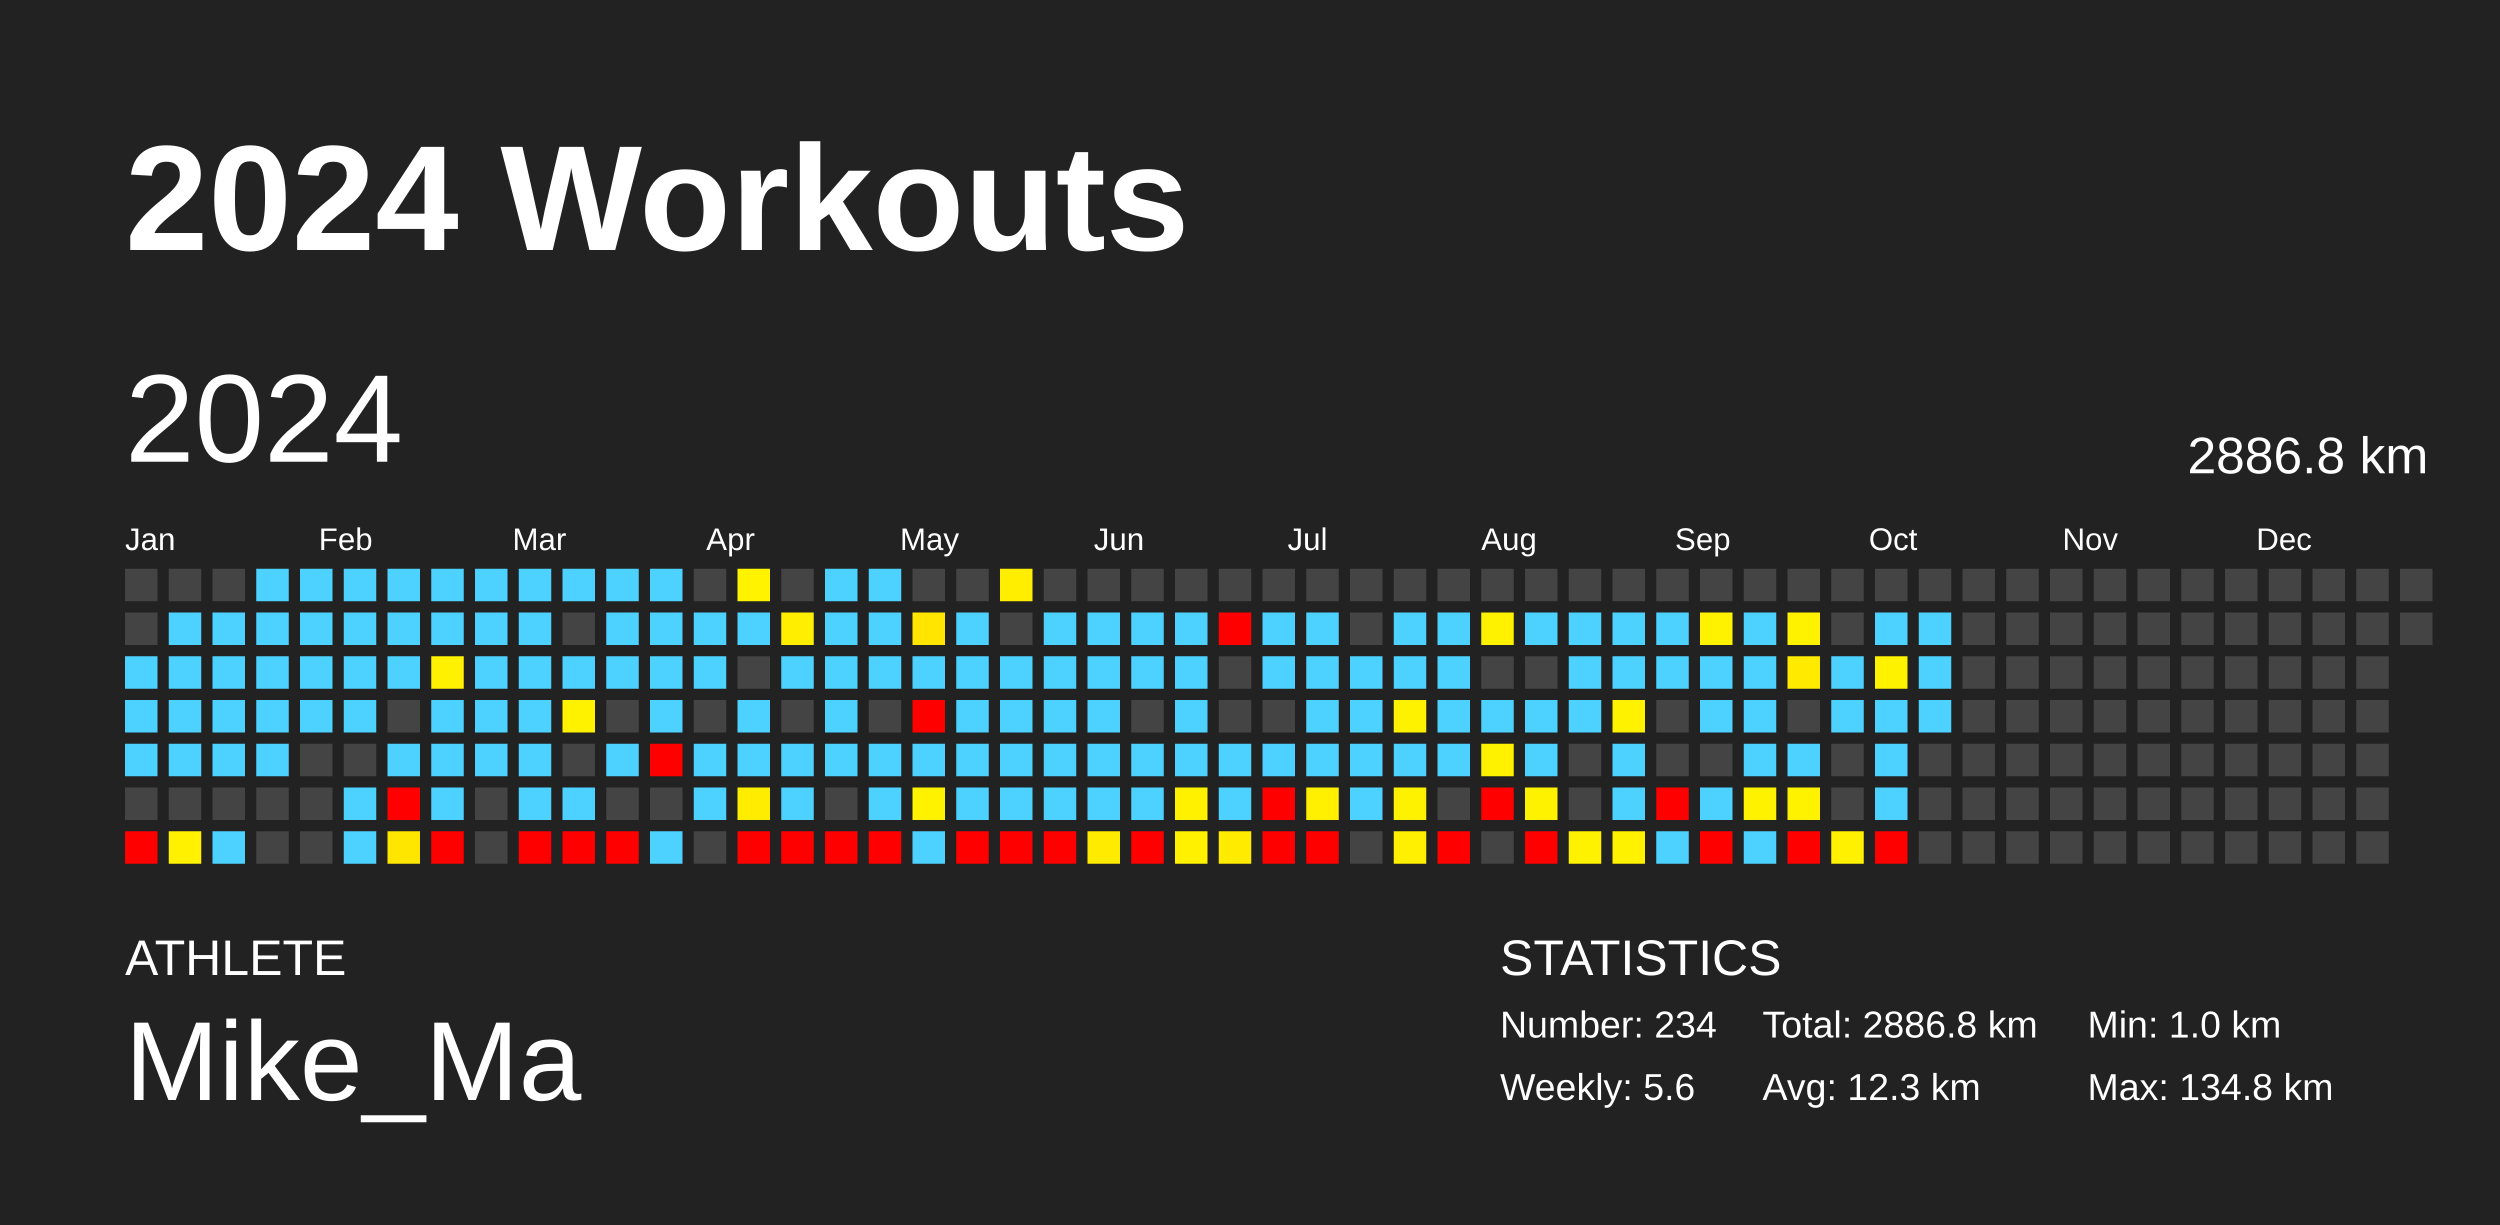
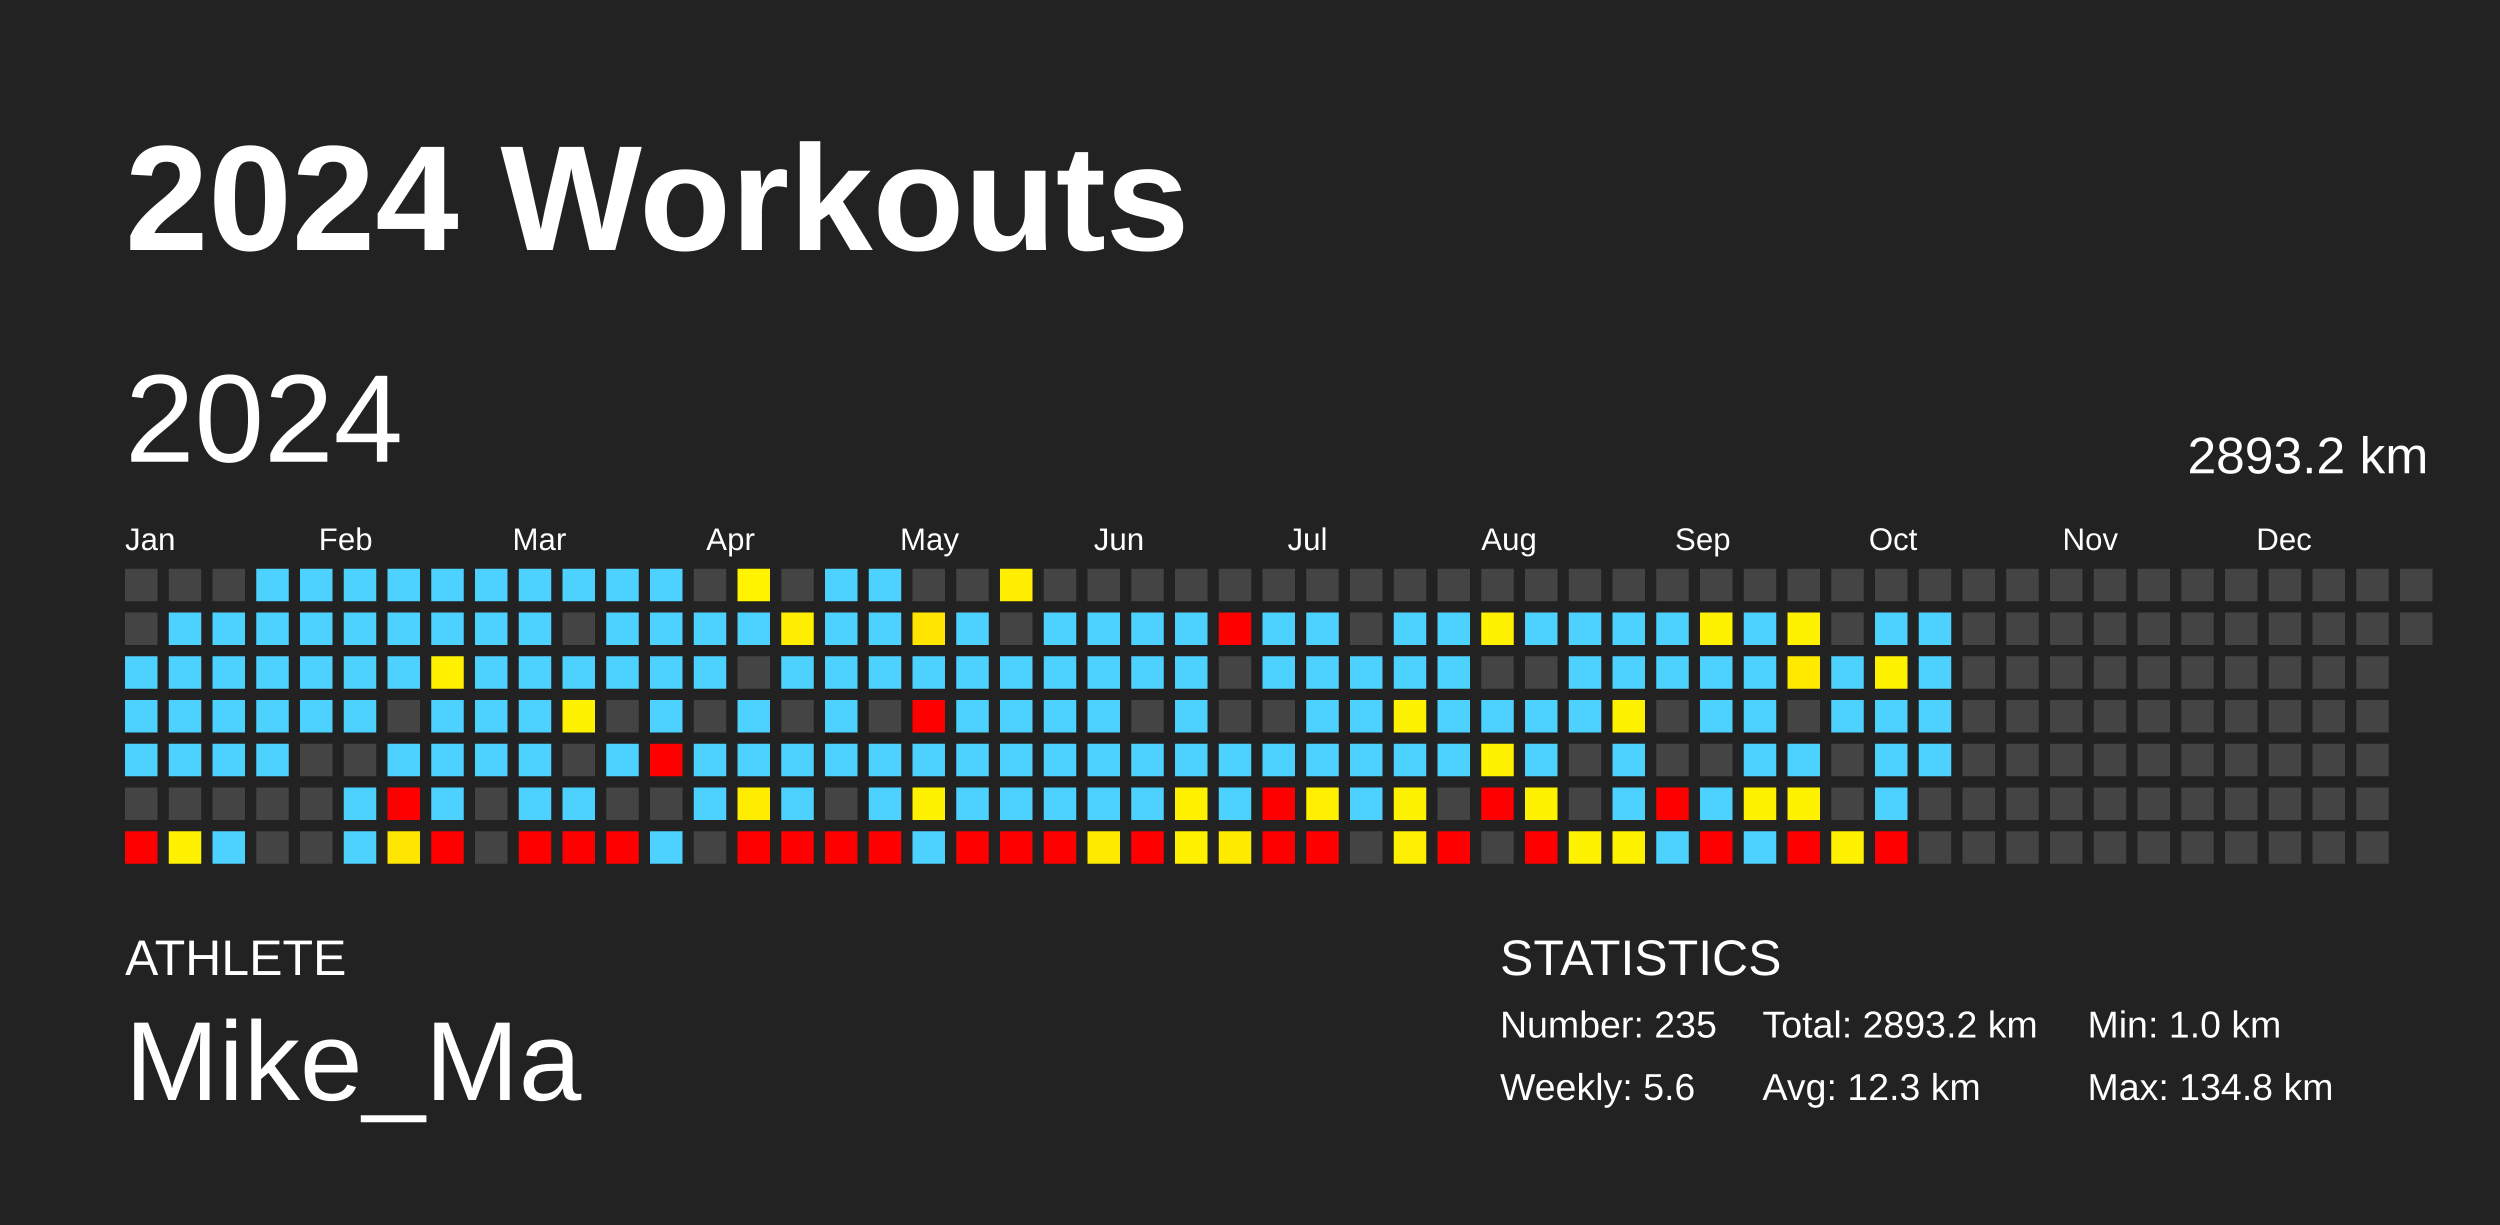
<svg xmlns="http://www.w3.org/2000/svg" baseProfile="full" height="98mm" version="1.1" viewBox="0,0,200,98" width="200mm">
  <defs />
  <rect fill="#222222" height="98" width="200" x="0" y="0" />
  <text fill="#FFFFFF" style="font-size:12px; font-family:Arial; font-weight:bold;" x="10" y="20">2024 Workouts</text>
  <text fill="#FFFFFF" style="font-size:4px; font-family:Arial" x="10" y="78">ATHLETE</text>
  <text fill="#FFFFFF" style="font-size:9px; font-family:Arial" x="10" y="88">Mike_Ma</text>
  <text fill="#FFFFFF" style="font-size:4px; font-family:Arial" x="120" y="78">STATISTICS</text>
-   <text fill="#FFFFFF" style="font-size:3px; font-family:Arial" x="120" y="83">Number: 234</text>
+   <text fill="#FFFFFF" style="font-size:3px; font-family:Arial" x="120" y="83">Number: 235</text>
  <text fill="#FFFFFF" style="font-size:3px; font-family:Arial" x="120" y="88">Weekly: 5.6</text>
-   <text fill="#FFFFFF" style="font-size:3px; font-family:Arial" x="141" y="83">Total: 2886.8 km</text>
+   <text fill="#FFFFFF" style="font-size:3px; font-family:Arial" x="141" y="83">Total: 2893.2 km</text>
  <text fill="#FFFFFF" style="font-size:3px; font-family:Arial" x="141" y="88">Avg: 12.3 km</text>
  <text fill="#FFFFFF" style="font-size:3px; font-family:Arial" x="167" y="83">Min: 1.0 km</text>
  <text fill="#FFFFFF" style="font-size:3px; font-family:Arial" x="167" y="88">Max: 134.8 km</text>
  <text dominant-baseline="hanging" fill="#FFFFFF" style="font-size:10.0px; font-family:Arial;" x="10" y="30">2024</text>
-   <text dominant-baseline="hanging" fill="#FFFFFF" style="font-size:4.125px; font-family:Arial;" x="175" y="35">2886.8 km</text>
+   <text dominant-baseline="hanging" fill="#FFFFFF" style="font-size:4.125px; font-family:Arial;" x="175" y="35">2893.2 km</text>
  <text fill="#FFFFFF" style="font-size:2.5px; font-family:Arial" x="10.0" y="44">Jan</text>
  <text fill="#FFFFFF" style="font-size:2.5px; font-family:Arial" x="25.5" y="44">Feb</text>
  <text fill="#FFFFFF" style="font-size:2.5px; font-family:Arial" x="41.0" y="44">Mar</text>
  <text fill="#FFFFFF" style="font-size:2.5px; font-family:Arial" x="56.5" y="44">Apr</text>
  <text fill="#FFFFFF" style="font-size:2.5px; font-family:Arial" x="72.0" y="44">May</text>
  <text fill="#FFFFFF" style="font-size:2.5px; font-family:Arial" x="87.5" y="44">Jun</text>
  <text fill="#FFFFFF" style="font-size:2.5px; font-family:Arial" x="103.0" y="44">Jul</text>
  <text fill="#FFFFFF" style="font-size:2.5px; font-family:Arial" x="118.5" y="44">Aug</text>
  <text fill="#FFFFFF" style="font-size:2.5px; font-family:Arial" x="134.0" y="44">Sep</text>
  <text fill="#FFFFFF" style="font-size:2.5px; font-family:Arial" x="149.5" y="44">Oct</text>
  <text fill="#FFFFFF" style="font-size:2.5px; font-family:Arial" x="165.0" y="44">Nov</text>
  <text fill="#FFFFFF" style="font-size:2.5px; font-family:Arial" x="180.5" y="44">Dec</text>
  <rect fill="#444444" height="2.6" width="2.6" x="10.0" y="45.5" />
  <rect fill="#444444" height="2.6" width="2.6" x="10.0" y="49.0" />
  <rect fill="#4dd2ff" height="2.6" width="2.6" x="10.0" y="52.5" />
  <rect fill="#4dd2ff" height="2.6" width="2.6" x="10.0" y="56.0" />
  <rect fill="#4dd2ff" height="2.6" width="2.6" x="10.0" y="59.5" />
  <rect fill="#444444" height="2.6" width="2.6" x="10.0" y="63.0" />
  <rect fill="red" height="2.6" width="2.6" x="10.0" y="66.5" />
  <rect fill="#444444" height="2.6" width="2.6" x="13.5" y="45.5" />
  <rect fill="#4dd2ff" height="2.6" width="2.6" x="13.5" y="49.0" />
  <rect fill="#4dd2ff" height="2.6" width="2.6" x="13.5" y="52.5" />
  <rect fill="#4dd2ff" height="2.6" width="2.6" x="13.5" y="56.0" />
  <rect fill="#4dd2ff" height="2.6" width="2.6" x="13.5" y="59.5" />
  <rect fill="#444444" height="2.6" width="2.6" x="13.5" y="63.0" />
  <rect fill="#fff100" height="2.6" width="2.6" x="13.5" y="66.5" />
  <rect fill="#444444" height="2.6" width="2.6" x="17.0" y="45.5" />
  <rect fill="#4dd2ff" height="2.6" width="2.6" x="17.0" y="49.0" />
  <rect fill="#4dd2ff" height="2.6" width="2.6" x="17.0" y="52.5" />
  <rect fill="#4dd2ff" height="2.6" width="2.6" x="17.0" y="56.0" />
  <rect fill="#4dd2ff" height="2.6" width="2.6" x="17.0" y="59.5" />
  <rect fill="#444444" height="2.6" width="2.6" x="17.0" y="63.0" />
  <rect fill="#4dd2ff" height="2.6" width="2.6" x="17.0" y="66.5" />
  <rect fill="#4dd2ff" height="2.6" width="2.6" x="20.5" y="45.5" />
  <rect fill="#4dd2ff" height="2.6" width="2.6" x="20.5" y="49.0" />
  <rect fill="#4dd2ff" height="2.6" width="2.6" x="20.5" y="52.5" />
  <rect fill="#4dd2ff" height="2.6" width="2.6" x="20.5" y="56.0" />
  <rect fill="#4dd2ff" height="2.6" width="2.6" x="20.5" y="59.5" />
  <rect fill="#444444" height="2.6" width="2.6" x="20.5" y="63.0" />
  <rect fill="#444444" height="2.6" width="2.6" x="20.5" y="66.5" />
  <rect fill="#4dd2ff" height="2.6" width="2.6" x="24.0" y="45.5" />
  <rect fill="#4dd2ff" height="2.6" width="2.6" x="24.0" y="49.0" />
  <rect fill="#4dd2ff" height="2.6" width="2.6" x="24.0" y="52.5" />
  <rect fill="#4dd2ff" height="2.6" width="2.6" x="24.0" y="56.0" />
  <rect fill="#444444" height="2.6" width="2.6" x="24.0" y="59.5" />
  <rect fill="#444444" height="2.6" width="2.6" x="24.0" y="63.0" />
  <rect fill="#444444" height="2.6" width="2.6" x="24.0" y="66.5" />
  <rect fill="#4dd2ff" height="2.6" width="2.6" x="27.5" y="45.5" />
  <rect fill="#4dd2ff" height="2.6" width="2.6" x="27.5" y="49.0" />
  <rect fill="#4dd2ff" height="2.6" width="2.6" x="27.5" y="52.5" />
  <rect fill="#4dd2ff" height="2.6" width="2.6" x="27.5" y="56.0" />
  <rect fill="#444444" height="2.6" width="2.6" x="27.5" y="59.5" />
  <rect fill="#4dd2ff" height="2.6" width="2.6" x="27.5" y="63.0" />
  <rect fill="#4dd2ff" height="2.6" width="2.6" x="27.5" y="66.5" />
  <rect fill="#4dd2ff" height="2.6" width="2.6" x="31.0" y="45.5" />
  <rect fill="#4dd2ff" height="2.6" width="2.6" x="31.0" y="49.0" />
  <rect fill="#4dd2ff" height="2.6" width="2.6" x="31.0" y="52.5" />
  <rect fill="#444444" height="2.6" width="2.6" x="31.0" y="56.0" />
  <rect fill="#4dd2ff" height="2.6" width="2.6" x="31.0" y="59.5" />
  <rect fill="red" height="2.6" width="2.6" x="31.0" y="63.0" />
  <rect fill="#ffe600" height="2.6" width="2.6" x="31.0" y="66.5" />
  <rect fill="#4dd2ff" height="2.6" width="2.6" x="34.5" y="45.5" />
  <rect fill="#4dd2ff" height="2.6" width="2.6" x="34.5" y="49.0" />
  <rect fill="#fff100" height="2.6" width="2.6" x="34.5" y="52.5" />
  <rect fill="#4dd2ff" height="2.6" width="2.6" x="34.5" y="56.0" />
  <rect fill="#4dd2ff" height="2.6" width="2.6" x="34.5" y="59.5" />
  <rect fill="#4dd2ff" height="2.6" width="2.6" x="34.5" y="63.0" />
  <rect fill="red" height="2.6" width="2.6" x="34.5" y="66.5" />
  <rect fill="#4dd2ff" height="2.6" width="2.6" x="38.0" y="45.5" />
  <rect fill="#4dd2ff" height="2.6" width="2.6" x="38.0" y="49.0" />
  <rect fill="#4dd2ff" height="2.6" width="2.6" x="38.0" y="52.5" />
  <rect fill="#4dd2ff" height="2.6" width="2.6" x="38.0" y="56.0" />
  <rect fill="#4dd2ff" height="2.6" width="2.6" x="38.0" y="59.5" />
  <rect fill="#444444" height="2.6" width="2.6" x="38.0" y="63.0" />
  <rect fill="#444444" height="2.6" width="2.6" x="38.0" y="66.5" />
  <rect fill="#4dd2ff" height="2.6" width="2.6" x="41.5" y="45.5" />
  <rect fill="#4dd2ff" height="2.6" width="2.6" x="41.5" y="49.0" />
  <rect fill="#4dd2ff" height="2.6" width="2.6" x="41.5" y="52.5" />
  <rect fill="#4dd2ff" height="2.6" width="2.6" x="41.5" y="56.0" />
  <rect fill="#4dd2ff" height="2.6" width="2.6" x="41.5" y="59.5" />
  <rect fill="#4dd2ff" height="2.6" width="2.6" x="41.5" y="63.0" />
  <rect fill="red" height="2.6" width="2.6" x="41.5" y="66.5" />
  <rect fill="#4dd2ff" height="2.6" width="2.6" x="45.0" y="45.5" />
  <rect fill="#444444" height="2.6" width="2.6" x="45.0" y="49.0" />
  <rect fill="#4dd2ff" height="2.6" width="2.6" x="45.0" y="52.5" />
  <rect fill="#fff200" height="2.6" width="2.6" x="45.0" y="56.0" />
  <rect fill="#444444" height="2.6" width="2.6" x="45.0" y="59.5" />
  <rect fill="#4dd2ff" height="2.6" width="2.6" x="45.0" y="63.0" />
  <rect fill="red" height="2.6" width="2.6" x="45.0" y="66.5" />
  <rect fill="#4dd2ff" height="2.6" width="2.6" x="48.5" y="45.5" />
  <rect fill="#4dd2ff" height="2.6" width="2.6" x="48.5" y="49.0" />
  <rect fill="#4dd2ff" height="2.6" width="2.6" x="48.5" y="52.5" />
  <rect fill="#444444" height="2.6" width="2.6" x="48.5" y="56.0" />
  <rect fill="#4dd2ff" height="2.6" width="2.6" x="48.5" y="59.5" />
  <rect fill="#444444" height="2.6" width="2.6" x="48.5" y="63.0" />
  <rect fill="red" height="2.6" width="2.6" x="48.5" y="66.5" />
  <rect fill="#4dd2ff" height="2.6" width="2.6" x="52.0" y="45.5" />
  <rect fill="#4dd2ff" height="2.6" width="2.6" x="52.0" y="49.0" />
  <rect fill="#4dd2ff" height="2.6" width="2.6" x="52.0" y="52.5" />
  <rect fill="#4dd2ff" height="2.6" width="2.6" x="52.0" y="56.0" />
  <rect fill="red" height="2.6" width="2.6" x="52.0" y="59.5" />
  <rect fill="#444444" height="2.6" width="2.6" x="52.0" y="63.0" />
  <rect fill="#4dd2ff" height="2.6" width="2.6" x="52.0" y="66.5" />
  <rect fill="#444444" height="2.6" width="2.6" x="55.5" y="45.5" />
  <rect fill="#4dd2ff" height="2.6" width="2.6" x="55.5" y="49.0" />
  <rect fill="#4dd2ff" height="2.6" width="2.6" x="55.5" y="52.5" />
  <rect fill="#444444" height="2.6" width="2.6" x="55.5" y="56.0" />
  <rect fill="#4dd2ff" height="2.6" width="2.6" x="55.5" y="59.5" />
  <rect fill="#4dd2ff" height="2.6" width="2.6" x="55.5" y="63.0" />
  <rect fill="#444444" height="2.6" width="2.6" x="55.5" y="66.5" />
  <rect fill="#fff300" height="2.6" width="2.6" x="59.0" y="45.5" />
  <rect fill="#4dd2ff" height="2.6" width="2.6" x="59.0" y="49.0" />
  <rect fill="#444444" height="2.6" width="2.6" x="59.0" y="52.5" />
  <rect fill="#4dd2ff" height="2.6" width="2.6" x="59.0" y="56.0" />
  <rect fill="#4dd2ff" height="2.6" width="2.6" x="59.0" y="59.5" />
  <rect fill="#ffed00" height="2.6" width="2.6" x="59.0" y="63.0" />
  <rect fill="red" height="2.6" width="2.6" x="59.0" y="66.5" />
  <rect fill="#444444" height="2.6" width="2.6" x="62.5" y="45.5" />
  <rect fill="#ffee00" height="2.6" width="2.6" x="62.5" y="49.0" />
  <rect fill="#4dd2ff" height="2.6" width="2.6" x="62.5" y="52.5" />
  <rect fill="#444444" height="2.6" width="2.6" x="62.5" y="56.0" />
  <rect fill="#4dd2ff" height="2.6" width="2.6" x="62.5" y="59.5" />
  <rect fill="#4dd2ff" height="2.6" width="2.6" x="62.5" y="63.0" />
  <rect fill="red" height="2.6" width="2.6" x="62.5" y="66.5" />
  <rect fill="#4dd2ff" height="2.6" width="2.6" x="66.0" y="45.5" />
  <rect fill="#4dd2ff" height="2.6" width="2.6" x="66.0" y="49.0" />
  <rect fill="#4dd2ff" height="2.6" width="2.6" x="66.0" y="52.5" />
  <rect fill="#4dd2ff" height="2.6" width="2.6" x="66.0" y="56.0" />
  <rect fill="#4dd2ff" height="2.6" width="2.6" x="66.0" y="59.5" />
  <rect fill="#444444" height="2.6" width="2.6" x="66.0" y="63.0" />
  <rect fill="red" height="2.6" width="2.6" x="66.0" y="66.5" />
  <rect fill="#4dd2ff" height="2.6" width="2.6" x="69.5" y="45.5" />
  <rect fill="#4dd2ff" height="2.6" width="2.6" x="69.5" y="49.0" />
  <rect fill="#4dd2ff" height="2.6" width="2.6" x="69.5" y="52.5" />
  <rect fill="#444444" height="2.6" width="2.6" x="69.5" y="56.0" />
  <rect fill="#4dd2ff" height="2.6" width="2.6" x="69.5" y="59.5" />
  <rect fill="#4dd2ff" height="2.6" width="2.6" x="69.5" y="63.0" />
  <rect fill="red" height="2.6" width="2.6" x="69.5" y="66.5" />
  <rect fill="#444444" height="2.6" width="2.6" x="73.0" y="45.5" />
  <rect fill="#ffe500" height="2.6" width="2.6" x="73.0" y="49.0" />
  <rect fill="#4dd2ff" height="2.6" width="2.6" x="73.0" y="52.5" />
  <rect fill="red" height="2.6" width="2.6" x="73.0" y="56.0" />
  <rect fill="#4dd2ff" height="2.6" width="2.6" x="73.0" y="59.5" />
  <rect fill="#fff200" height="2.6" width="2.6" x="73.0" y="63.0" />
  <rect fill="#4dd2ff" height="2.6" width="2.6" x="73.0" y="66.5" />
  <rect fill="#444444" height="2.6" width="2.6" x="76.5" y="45.5" />
  <rect fill="#4dd2ff" height="2.6" width="2.6" x="76.5" y="49.0" />
  <rect fill="#4dd2ff" height="2.6" width="2.6" x="76.5" y="52.5" />
  <rect fill="#4dd2ff" height="2.6" width="2.6" x="76.5" y="56.0" />
  <rect fill="#4dd2ff" height="2.6" width="2.6" x="76.5" y="59.5" />
  <rect fill="#4dd2ff" height="2.6" width="2.6" x="76.5" y="63.0" />
  <rect fill="red" height="2.6" width="2.6" x="76.5" y="66.5" />
  <rect fill="#ffee00" height="2.6" width="2.6" x="80.0" y="45.5" />
  <rect fill="#444444" height="2.6" width="2.6" x="80.0" y="49.0" />
  <rect fill="#4dd2ff" height="2.6" width="2.6" x="80.0" y="52.5" />
  <rect fill="#4dd2ff" height="2.6" width="2.6" x="80.0" y="56.0" />
  <rect fill="#4dd2ff" height="2.6" width="2.6" x="80.0" y="59.5" />
  <rect fill="#4dd2ff" height="2.6" width="2.6" x="80.0" y="63.0" />
  <rect fill="red" height="2.6" width="2.6" x="80.0" y="66.5" />
  <rect fill="#444444" height="2.6" width="2.6" x="83.5" y="45.5" />
  <rect fill="#4dd2ff" height="2.6" width="2.6" x="83.5" y="49.0" />
  <rect fill="#4dd2ff" height="2.6" width="2.6" x="83.5" y="52.5" />
  <rect fill="#4dd2ff" height="2.6" width="2.6" x="83.5" y="56.0" />
  <rect fill="#4dd2ff" height="2.6" width="2.6" x="83.5" y="59.5" />
  <rect fill="#4dd2ff" height="2.6" width="2.6" x="83.5" y="63.0" />
  <rect fill="red" height="2.6" width="2.6" x="83.5" y="66.5" />
  <rect fill="#444444" height="2.6" width="2.6" x="87.0" y="45.5" />
  <rect fill="#4dd2ff" height="2.6" width="2.6" x="87.0" y="49.0" />
  <rect fill="#4dd2ff" height="2.6" width="2.6" x="87.0" y="52.5" />
  <rect fill="#4dd2ff" height="2.6" width="2.6" x="87.0" y="56.0" />
  <rect fill="#4dd2ff" height="2.6" width="2.6" x="87.0" y="59.5" />
  <rect fill="#4dd2ff" height="2.6" width="2.6" x="87.0" y="63.0" />
  <rect fill="#ffeb00" height="2.6" width="2.6" x="87.0" y="66.5" />
  <rect fill="#444444" height="2.6" width="2.6" x="90.5" y="45.5" />
  <rect fill="#4dd2ff" height="2.6" width="2.6" x="90.5" y="49.0" />
  <rect fill="#4dd2ff" height="2.6" width="2.6" x="90.5" y="52.5" />
  <rect fill="#444444" height="2.6" width="2.6" x="90.5" y="56.0" />
  <rect fill="#4dd2ff" height="2.6" width="2.6" x="90.5" y="59.5" />
  <rect fill="#4dd2ff" height="2.6" width="2.6" x="90.5" y="63.0" />
  <rect fill="red" height="2.6" width="2.6" x="90.5" y="66.5" />
  <rect fill="#444444" height="2.6" width="2.6" x="94.0" y="45.5" />
  <rect fill="#4dd2ff" height="2.6" width="2.6" x="94.0" y="49.0" />
  <rect fill="#4dd2ff" height="2.6" width="2.6" x="94.0" y="52.5" />
  <rect fill="#4dd2ff" height="2.6" width="2.6" x="94.0" y="56.0" />
  <rect fill="#4dd2ff" height="2.6" width="2.6" x="94.0" y="59.5" />
  <rect fill="#fff100" height="2.6" width="2.6" x="94.0" y="63.0" />
  <rect fill="#fff100" height="2.6" width="2.6" x="94.0" y="66.5" />
  <rect fill="#444444" height="2.6" width="2.6" x="97.5" y="45.5" />
  <rect fill="red" height="2.6" width="2.6" x="97.5" y="49.0" />
  <rect fill="#444444" height="2.6" width="2.6" x="97.5" y="52.5" />
  <rect fill="#444444" height="2.6" width="2.6" x="97.5" y="56.0" />
  <rect fill="#4dd2ff" height="2.6" width="2.6" x="97.5" y="59.5" />
  <rect fill="#4dd2ff" height="2.6" width="2.6" x="97.5" y="63.0" />
  <rect fill="#ffeb00" height="2.6" width="2.6" x="97.5" y="66.5" />
  <rect fill="#444444" height="2.6" width="2.6" x="101.0" y="45.5" />
  <rect fill="#4dd2ff" height="2.6" width="2.6" x="101.0" y="49.0" />
  <rect fill="#4dd2ff" height="2.6" width="2.6" x="101.0" y="52.5" />
  <rect fill="#444444" height="2.6" width="2.6" x="101.0" y="56.0" />
  <rect fill="#4dd2ff" height="2.6" width="2.6" x="101.0" y="59.5" />
  <rect fill="red" height="2.6" width="2.6" x="101.0" y="63.0" />
  <rect fill="red" height="2.6" width="2.6" x="101.0" y="66.5" />
  <rect fill="#444444" height="2.6" width="2.6" x="104.5" y="45.5" />
  <rect fill="#4dd2ff" height="2.6" width="2.6" x="104.5" y="49.0" />
  <rect fill="#4dd2ff" height="2.6" width="2.6" x="104.5" y="52.5" />
  <rect fill="#4dd2ff" height="2.6" width="2.6" x="104.5" y="56.0" />
  <rect fill="#4dd2ff" height="2.6" width="2.6" x="104.5" y="59.5" />
  <rect fill="#ffef00" height="2.6" width="2.6" x="104.5" y="63.0" />
  <rect fill="red" height="2.6" width="2.6" x="104.5" y="66.5" />
  <rect fill="#444444" height="2.6" width="2.6" x="108.0" y="45.5" />
  <rect fill="#444444" height="2.6" width="2.6" x="108.0" y="49.0" />
  <rect fill="#4dd2ff" height="2.6" width="2.6" x="108.0" y="52.5" />
  <rect fill="#4dd2ff" height="2.6" width="2.6" x="108.0" y="56.0" />
  <rect fill="#4dd2ff" height="2.6" width="2.6" x="108.0" y="59.5" />
  <rect fill="#4dd2ff" height="2.6" width="2.6" x="108.0" y="63.0" />
  <rect fill="#444444" height="2.6" width="2.6" x="108.0" y="66.5" />
  <rect fill="#444444" height="2.6" width="2.6" x="111.5" y="45.5" />
  <rect fill="#4dd2ff" height="2.6" width="2.6" x="111.5" y="49.0" />
  <rect fill="#4dd2ff" height="2.6" width="2.6" x="111.5" y="52.5" />
  <rect fill="#fff200" height="2.6" width="2.6" x="111.5" y="56.0" />
  <rect fill="#4dd2ff" height="2.6" width="2.6" x="111.5" y="59.5" />
  <rect fill="#fff200" height="2.6" width="2.6" x="111.5" y="63.0" />
  <rect fill="#ffef00" height="2.6" width="2.6" x="111.5" y="66.5" />
  <rect fill="#444444" height="2.6" width="2.6" x="115.0" y="45.5" />
  <rect fill="#4dd2ff" height="2.6" width="2.6" x="115.0" y="49.0" />
  <rect fill="#4dd2ff" height="2.6" width="2.6" x="115.0" y="52.5" />
  <rect fill="#4dd2ff" height="2.6" width="2.6" x="115.0" y="56.0" />
  <rect fill="#4dd2ff" height="2.6" width="2.6" x="115.0" y="59.5" />
  <rect fill="#444444" height="2.6" width="2.6" x="115.0" y="63.0" />
  <rect fill="red" height="2.6" width="2.6" x="115.0" y="66.5" />
  <rect fill="#444444" height="2.6" width="2.6" x="118.5" y="45.5" />
  <rect fill="#fff200" height="2.6" width="2.6" x="118.5" y="49.0" />
  <rect fill="#444444" height="2.6" width="2.6" x="118.5" y="52.5" />
  <rect fill="#4dd2ff" height="2.6" width="2.6" x="118.5" y="56.0" />
  <rect fill="#fff200" height="2.6" width="2.6" x="118.5" y="59.5" />
  <rect fill="red" height="2.6" width="2.6" x="118.5" y="63.0" />
  <rect fill="#444444" height="2.6" width="2.6" x="118.5" y="66.5" />
  <rect fill="#444444" height="2.6" width="2.6" x="122.0" y="45.5" />
  <rect fill="#4dd2ff" height="2.6" width="2.6" x="122.0" y="49.0" />
  <rect fill="#444444" height="2.6" width="2.6" x="122.0" y="52.5" />
  <rect fill="#4dd2ff" height="2.6" width="2.6" x="122.0" y="56.0" />
  <rect fill="#4dd2ff" height="2.6" width="2.6" x="122.0" y="59.5" />
  <rect fill="#fff200" height="2.6" width="2.6" x="122.0" y="63.0" />
  <rect fill="red" height="2.6" width="2.6" x="122.0" y="66.5" />
  <rect fill="#444444" height="2.6" width="2.6" x="125.5" y="45.5" />
  <rect fill="#4dd2ff" height="2.6" width="2.6" x="125.5" y="49.0" />
  <rect fill="#4dd2ff" height="2.6" width="2.6" x="125.5" y="52.5" />
  <rect fill="#4dd2ff" height="2.6" width="2.6" x="125.5" y="56.0" />
  <rect fill="#444444" height="2.6" width="2.6" x="125.5" y="59.5" />
  <rect fill="#444444" height="2.6" width="2.6" x="125.5" y="63.0" />
  <rect fill="#fff200" height="2.6" width="2.6" x="125.5" y="66.5" />
  <rect fill="#444444" height="2.6" width="2.6" x="129.0" y="45.5" />
  <rect fill="#4dd2ff" height="2.6" width="2.6" x="129.0" y="49.0" />
  <rect fill="#4dd2ff" height="2.6" width="2.6" x="129.0" y="52.5" />
  <rect fill="#fff200" height="2.6" width="2.6" x="129.0" y="56.0" />
  <rect fill="#4dd2ff" height="2.6" width="2.6" x="129.0" y="59.5" />
  <rect fill="#4dd2ff" height="2.6" width="2.6" x="129.0" y="63.0" />
  <rect fill="#fff200" height="2.6" width="2.6" x="129.0" y="66.5" />
  <rect fill="#444444" height="2.6" width="2.6" x="132.5" y="45.5" />
  <rect fill="#4dd2ff" height="2.6" width="2.6" x="132.5" y="49.0" />
  <rect fill="#4dd2ff" height="2.6" width="2.6" x="132.5" y="52.5" />
  <rect fill="#444444" height="2.6" width="2.6" x="132.5" y="56.0" />
  <rect fill="#444444" height="2.6" width="2.6" x="132.5" y="59.5" />
  <rect fill="red" height="2.6" width="2.6" x="132.5" y="63.0" />
  <rect fill="#4dd2ff" height="2.6" width="2.6" x="132.5" y="66.5" />
  <rect fill="#444444" height="2.6" width="2.6" x="136.0" y="45.5" />
  <rect fill="#fff200" height="2.6" width="2.6" x="136.0" y="49.0" />
  <rect fill="#4dd2ff" height="2.6" width="2.6" x="136.0" y="52.5" />
  <rect fill="#4dd2ff" height="2.6" width="2.6" x="136.0" y="56.0" />
  <rect fill="#444444" height="2.6" width="2.6" x="136.0" y="59.5" />
  <rect fill="#4dd2ff" height="2.6" width="2.6" x="136.0" y="63.0" />
  <rect fill="red" height="2.6" width="2.6" x="136.0" y="66.5" />
  <rect fill="#444444" height="2.6" width="2.6" x="139.5" y="45.5" />
  <rect fill="#4dd2ff" height="2.6" width="2.6" x="139.5" y="49.0" />
  <rect fill="#4dd2ff" height="2.6" width="2.6" x="139.5" y="52.5" />
  <rect fill="#4dd2ff" height="2.6" width="2.6" x="139.5" y="56.0" />
  <rect fill="#4dd2ff" height="2.6" width="2.6" x="139.5" y="59.5" />
  <rect fill="#fff200" height="2.6" width="2.6" x="139.5" y="63.0" />
  <rect fill="#4dd2ff" height="2.6" width="2.6" x="139.5" y="66.5" />
  <rect fill="#444444" height="2.6" width="2.6" x="143.0" y="45.5" />
  <rect fill="#fff200" height="2.6" width="2.6" x="143.0" y="49.0" />
  <rect fill="#ffea00" height="2.6" width="2.6" x="143.0" y="52.5" />
  <rect fill="#444444" height="2.6" width="2.6" x="143.0" y="56.0" />
  <rect fill="#4dd2ff" height="2.6" width="2.6" x="143.0" y="59.5" />
  <rect fill="#fff200" height="2.6" width="2.6" x="143.0" y="63.0" />
  <rect fill="red" height="2.6" width="2.6" x="143.0" y="66.5" />
  <rect fill="#444444" height="2.6" width="2.6" x="146.5" y="45.5" />
  <rect fill="#444444" height="2.6" width="2.6" x="146.5" y="49.0" />
  <rect fill="#4dd2ff" height="2.6" width="2.6" x="146.5" y="52.5" />
  <rect fill="#4dd2ff" height="2.6" width="2.6" x="146.5" y="56.0" />
  <rect fill="#444444" height="2.6" width="2.6" x="146.5" y="59.5" />
  <rect fill="#444444" height="2.6" width="2.6" x="146.5" y="63.0" />
  <rect fill="#fff100" height="2.6" width="2.6" x="146.5" y="66.5" />
  <rect fill="#444444" height="2.6" width="2.6" x="150.0" y="45.5" />
  <rect fill="#4dd2ff" height="2.6" width="2.6" x="150.0" y="49.0" />
  <rect fill="#fff200" height="2.6" width="2.6" x="150.0" y="52.5" />
  <rect fill="#4dd2ff" height="2.6" width="2.6" x="150.0" y="56.0" />
  <rect fill="#4dd2ff" height="2.6" width="2.6" x="150.0" y="59.5" />
  <rect fill="#4dd2ff" height="2.6" width="2.6" x="150.0" y="63.0" />
  <rect fill="red" height="2.6" width="2.6" x="150.0" y="66.5" />
  <rect fill="#444444" height="2.6" width="2.6" x="153.5" y="45.5" />
  <rect fill="#4dd2ff" height="2.6" width="2.6" x="153.5" y="49.0" />
  <rect fill="#4dd2ff" height="2.6" width="2.6" x="153.5" y="52.5" />
  <rect fill="#4dd2ff" height="2.6" width="2.6" x="153.5" y="56.0" />
-   <rect fill="#444444" height="2.6" width="2.6" x="153.5" y="59.5" />
+   <rect fill="#4dd2ff" height="2.6" width="2.6" x="153.5" y="59.5" />
  <rect fill="#444444" height="2.6" width="2.6" x="153.5" y="63.0" />
  <rect fill="#444444" height="2.6" width="2.6" x="153.5" y="66.5" />
  <rect fill="#444444" height="2.6" width="2.6" x="157.0" y="45.5" />
  <rect fill="#444444" height="2.6" width="2.6" x="157.0" y="49.0" />
  <rect fill="#444444" height="2.6" width="2.6" x="157.0" y="52.5" />
  <rect fill="#444444" height="2.6" width="2.6" x="157.0" y="56.0" />
  <rect fill="#444444" height="2.6" width="2.6" x="157.0" y="59.5" />
  <rect fill="#444444" height="2.6" width="2.6" x="157.0" y="63.0" />
  <rect fill="#444444" height="2.6" width="2.6" x="157.0" y="66.5" />
  <rect fill="#444444" height="2.6" width="2.6" x="160.5" y="45.5" />
  <rect fill="#444444" height="2.6" width="2.6" x="160.5" y="49.0" />
  <rect fill="#444444" height="2.6" width="2.6" x="160.5" y="52.5" />
  <rect fill="#444444" height="2.6" width="2.6" x="160.5" y="56.0" />
  <rect fill="#444444" height="2.6" width="2.6" x="160.5" y="59.5" />
  <rect fill="#444444" height="2.6" width="2.6" x="160.5" y="63.0" />
  <rect fill="#444444" height="2.6" width="2.6" x="160.5" y="66.5" />
  <rect fill="#444444" height="2.6" width="2.6" x="164.0" y="45.5" />
  <rect fill="#444444" height="2.6" width="2.6" x="164.0" y="49.0" />
  <rect fill="#444444" height="2.6" width="2.6" x="164.0" y="52.5" />
  <rect fill="#444444" height="2.6" width="2.6" x="164.0" y="56.0" />
  <rect fill="#444444" height="2.6" width="2.6" x="164.0" y="59.5" />
  <rect fill="#444444" height="2.6" width="2.6" x="164.0" y="63.0" />
  <rect fill="#444444" height="2.6" width="2.6" x="164.0" y="66.5" />
  <rect fill="#444444" height="2.6" width="2.6" x="167.5" y="45.5" />
  <rect fill="#444444" height="2.6" width="2.6" x="167.5" y="49.0" />
  <rect fill="#444444" height="2.6" width="2.6" x="167.5" y="52.5" />
  <rect fill="#444444" height="2.6" width="2.6" x="167.5" y="56.0" />
  <rect fill="#444444" height="2.6" width="2.6" x="167.5" y="59.5" />
  <rect fill="#444444" height="2.6" width="2.6" x="167.5" y="63.0" />
  <rect fill="#444444" height="2.6" width="2.6" x="167.5" y="66.5" />
  <rect fill="#444444" height="2.6" width="2.6" x="171.0" y="45.5" />
  <rect fill="#444444" height="2.6" width="2.6" x="171.0" y="49.0" />
  <rect fill="#444444" height="2.6" width="2.6" x="171.0" y="52.5" />
  <rect fill="#444444" height="2.6" width="2.6" x="171.0" y="56.0" />
  <rect fill="#444444" height="2.6" width="2.6" x="171.0" y="59.5" />
  <rect fill="#444444" height="2.6" width="2.6" x="171.0" y="63.0" />
  <rect fill="#444444" height="2.6" width="2.6" x="171.0" y="66.5" />
  <rect fill="#444444" height="2.6" width="2.6" x="174.5" y="45.5" />
  <rect fill="#444444" height="2.6" width="2.6" x="174.5" y="49.0" />
  <rect fill="#444444" height="2.6" width="2.6" x="174.5" y="52.5" />
  <rect fill="#444444" height="2.6" width="2.6" x="174.5" y="56.0" />
  <rect fill="#444444" height="2.6" width="2.6" x="174.5" y="59.5" />
  <rect fill="#444444" height="2.6" width="2.6" x="174.5" y="63.0" />
  <rect fill="#444444" height="2.6" width="2.6" x="174.5" y="66.5" />
  <rect fill="#444444" height="2.6" width="2.6" x="178.0" y="45.5" />
  <rect fill="#444444" height="2.6" width="2.6" x="178.0" y="49.0" />
  <rect fill="#444444" height="2.6" width="2.6" x="178.0" y="52.5" />
  <rect fill="#444444" height="2.6" width="2.6" x="178.0" y="56.0" />
  <rect fill="#444444" height="2.6" width="2.6" x="178.0" y="59.5" />
  <rect fill="#444444" height="2.6" width="2.6" x="178.0" y="63.0" />
  <rect fill="#444444" height="2.6" width="2.6" x="178.0" y="66.5" />
  <rect fill="#444444" height="2.6" width="2.6" x="181.5" y="45.5" />
  <rect fill="#444444" height="2.6" width="2.6" x="181.5" y="49.0" />
  <rect fill="#444444" height="2.6" width="2.6" x="181.5" y="52.5" />
  <rect fill="#444444" height="2.6" width="2.6" x="181.5" y="56.0" />
  <rect fill="#444444" height="2.6" width="2.6" x="181.5" y="59.5" />
  <rect fill="#444444" height="2.6" width="2.6" x="181.5" y="63.0" />
  <rect fill="#444444" height="2.6" width="2.6" x="181.5" y="66.5" />
  <rect fill="#444444" height="2.6" width="2.6" x="185.0" y="45.5" />
  <rect fill="#444444" height="2.6" width="2.6" x="185.0" y="49.0" />
  <rect fill="#444444" height="2.6" width="2.6" x="185.0" y="52.5" />
  <rect fill="#444444" height="2.6" width="2.6" x="185.0" y="56.0" />
  <rect fill="#444444" height="2.6" width="2.6" x="185.0" y="59.5" />
  <rect fill="#444444" height="2.6" width="2.6" x="185.0" y="63.0" />
  <rect fill="#444444" height="2.6" width="2.6" x="185.0" y="66.5" />
  <rect fill="#444444" height="2.6" width="2.6" x="188.5" y="45.5" />
  <rect fill="#444444" height="2.6" width="2.6" x="188.5" y="49.0" />
  <rect fill="#444444" height="2.6" width="2.6" x="188.5" y="52.5" />
  <rect fill="#444444" height="2.6" width="2.6" x="188.5" y="56.0" />
  <rect fill="#444444" height="2.6" width="2.6" x="188.5" y="59.5" />
  <rect fill="#444444" height="2.6" width="2.6" x="188.5" y="63.0" />
  <rect fill="#444444" height="2.6" width="2.6" x="188.5" y="66.5" />
  <rect fill="#444444" height="2.6" width="2.6" x="192.0" y="45.5" />
  <rect fill="#444444" height="2.6" width="2.6" x="192.0" y="49.0" />
</svg>
